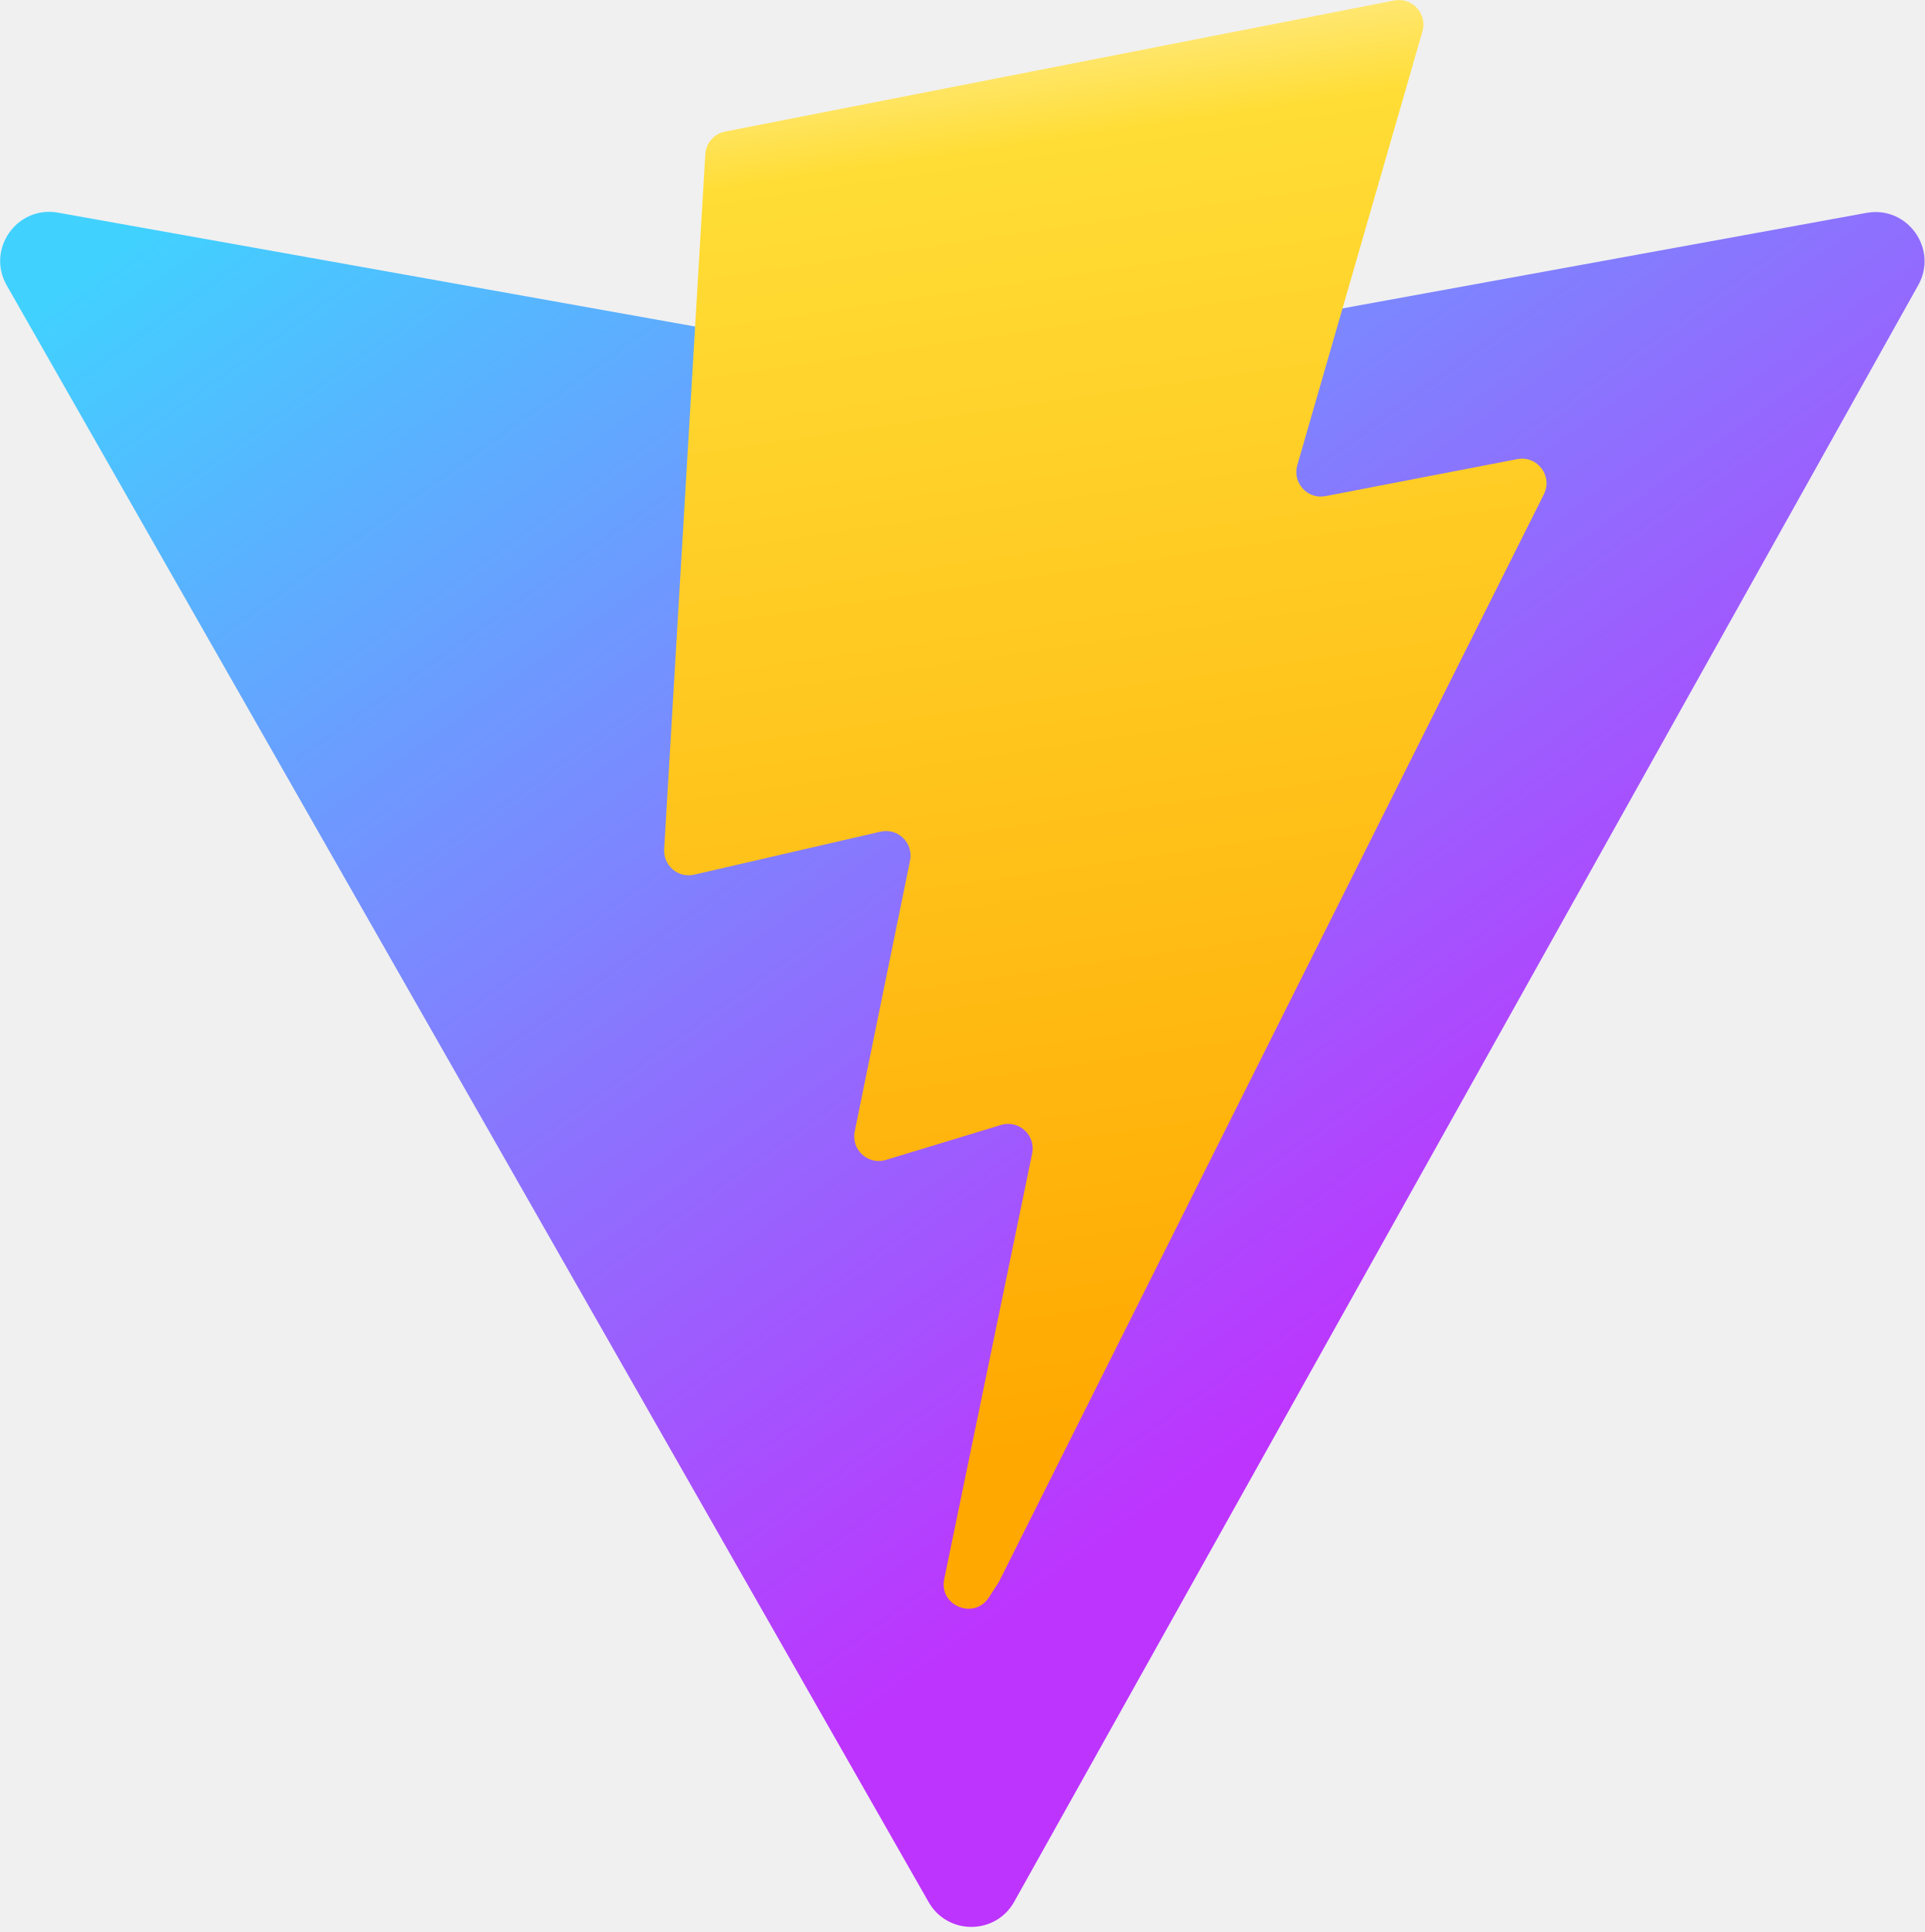
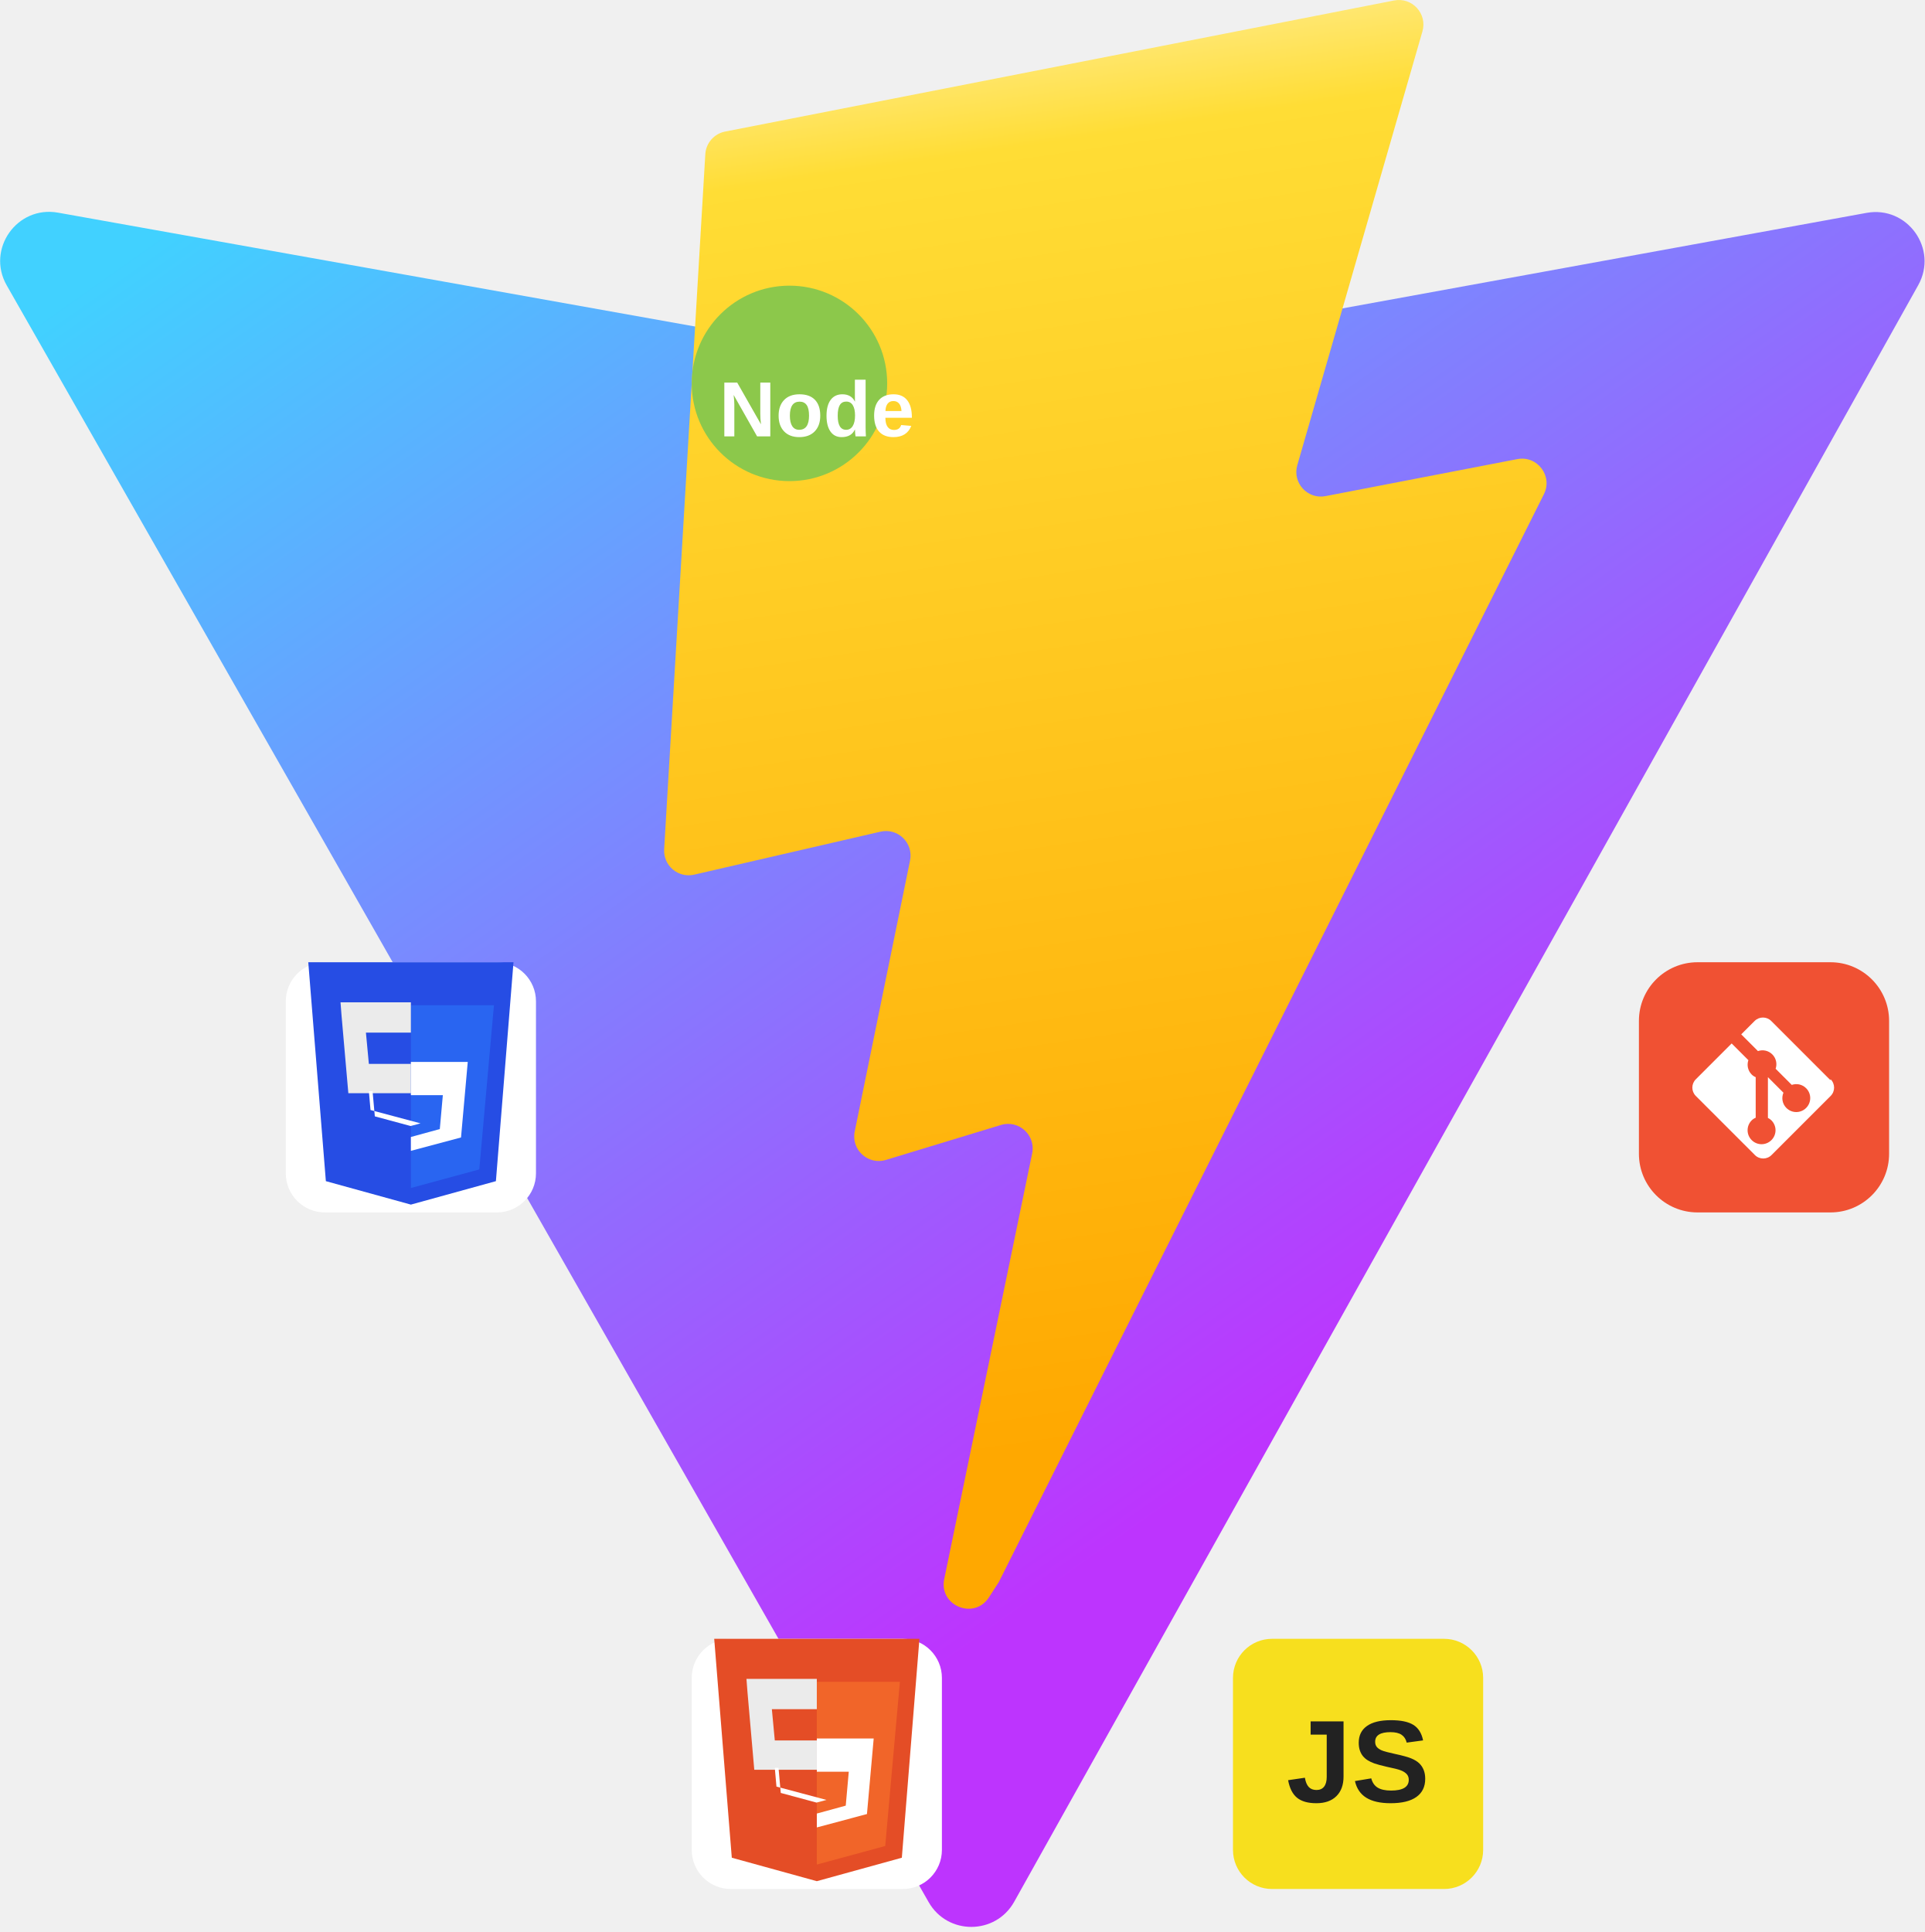
<svg xmlns="http://www.w3.org/2000/svg" aria-hidden="true" role="img" class="iconify iconify--logos" width="31.88" height="32" preserveAspectRatio="xMidYMid meet" viewBox="0 0 256 257">
-   <defs>
-     <linearGradient id="IconifyId1813088fe1fbc01fb466" x1="-.828%" x2="57.636%" y1="7.652%" y2="78.411%">
-       <stop offset="0%" stop-color="#41D1FF" />
+   ...restante do código...
+ 
+ <defs>
+     <linearGradient id="IconifyId1813088fe1fbc01fb466" x1="0%" x2="57.636%" y1="7.652%" y2="78.411%">
+       <stop offset="0%" stop-color="#41D1FF">
+ </stop>
      <stop offset="100%" stop-color="#BD34FE" />
    </linearGradient>
    <linearGradient id="IconifyId1813088fe1fbc01fb467" x1="43.376%" x2="50.316%" y1="2.242%" y2="89.03%">
-       <stop offset="0%" stop-color="#FFEA83" />
+       <stop offset="0%" stop-color="#FFEA83">
+ </stop>
      <stop offset="8.333%" stop-color="#FFDD35" />
      <stop offset="100%" stop-color="#FFA800" />
    </linearGradient>
  </defs>
-   <path fill="url(#IconifyId1813088fe1fbc01fb466)" d="M255.153 37.938L134.897 252.976c-2.483 4.44-8.862 4.466-11.382.048L.875 37.958c-2.746-4.814 1.371-10.646 6.827-9.67l120.385 21.517a6.537 6.537 0 0 0 2.322-.004l117.867-21.483c5.438-.991 9.574 4.796 6.877 9.62Z" />
-   <path fill="url(#IconifyId1813088fe1fbc01fb467)" d="M185.432.063L96.44 17.501a3.268 3.268 0 0 0-2.634 3.014l-5.474 92.456a3.268 3.268 0 0 0 3.997 3.378l24.777-5.718c2.318-.535 4.413 1.507 3.936 3.838l-7.361 36.047c-.495 2.426 1.782 4.5 4.151 3.78l15.304-4.649c2.372-.72 4.652 1.36 4.15 3.788l-11.698 56.621c-.732 3.542 3.979 5.473 5.943 2.437l1.313-2.028l72.516-144.72c1.215-2.423-.88-5.186-3.54-4.672l-25.505 4.922c-2.396.462-4.435-1.77-3.759-4.114l16.646-57.705c.677-2.35-1.37-4.583-3.769-4.113Z" />
+   <path fill="url(#IconifyId1813088fe1fbc01fb466)" d="M255.153 37.938L134.897 252.976c-2.483 4.44-8.862 4.466-11.382.048L.875 37.958c-2.746-4.814 1.371-10.646 6.827-9.67l120.385 21.517a6.537 6.537 0 0 0 2.322-.004l117.867-21.483c5.438-.991 9.574 4.796 6.877 9.62Z">
+   </path>
+   <path fill="url(#IconifyId1813088fe1fbc01fb467)" d="M185.432.063L96.44 17.501a3.268 3.268 0 0 0-2.634 3.014l-5.474 92.456a3.268 3.268 0 0 0 3.997 3.378l24.777-5.718c2.318-.535 4.413 1.507 3.936 3.838l-7.361 36.047c-.495 2.426 1.782 4.5 4.151 3.78l15.304-4.649c2.372-.72 4.652 1.36 4.15 3.788l-11.698 56.621c-.732 3.542 3.979 5.473 5.943 2.437l1.313-2.028l72.516-144.72c1.215-2.423-.88-5.186-3.54-4.672l-25.505 4.922c-2.396.462-4.435-1.77-3.759-4.114l16.646-57.705c.677-2.35-1.37-4.583-3.769-4.113Z">
+   </path>
+   <g transform="translate(218,128) scale(0.13)">
+     <filter id="shadow" x="-20%" y="-20%" width="140%" height="140%">
+       <feDropShadow dx="0" dy="2" stdDeviation="2" flood-color="#000" flood-opacity="0.2" />
+     </filter>
+     <rect width="256" height="256" rx="60" fill="#F05133" />
+     <path fill="#fff" d="M195.9 120.6l-60.5-60.5c-4.7-4.7-12.3-4.7-17 0l-13.7 13.7 17.1 17.1c5-1.7 10.7-0.6 14.7 3.4 4 4 5.1 9.7 3.4 14.7l16.5 16.5c5-1.7 10.7-0.6 14.7 3.4 5.6 5.6 5.6 14.6 0 20.2-5.6 5.6-14.6 5.6-20.2 0-4.2-4.2-5.2-10.4-3-15.6l-15.9-15.9v41.7c1.3 0.6 2.5 1.4 3.6 2.5 5.6 5.6 5.6 14.6 0 20.2-5.6 5.6-14.6 5.6-20.2 0-5.6-5.6-5.6-14.6 0-20.2 1.2-1.2 2.6-2.1 4.1-2.7v-41.5c-1.5-0.6-2.9-1.5-4.1-2.7-4-4-5.1-9.7-3.4-14.7l-17.1-17.1-36.7 36.7c-4.7 4.7-4.7 12.3 0 17l60.5 60.5c4.7 4.7 12.3 4.7 17 0l60.5-60.5c4.7-4.7 4.7-12.3 0-17z" />
+   </g>
+   <g transform="translate(164,218) scale(0.13)">
+     <filter id="shadow" x="-20%" y="-20%" width="140%" height="140%">
+       <feDropShadow dx="0" dy="2" stdDeviation="2" flood-color="#000" flood-opacity="0.2" />
+     </filter>
+     <rect width="256" height="256" rx="40" fill="#F7DF1E" />
+     <text x="50%" y="65%" text-anchor="middle" font-size="120" font-family="Arial, Helvetica, sans-serif" fill="#222" font-weight="bold">JS</text>
+   </g>
+   <g transform="translate(92,218) scale(0.13)">
+     <filter id="shadow" x="-20%" y="-20%" width="140%" height="140%">
+       <feDropShadow dx="0" dy="2" stdDeviation="2" flood-color="#000" flood-opacity="0.2" />
+     </filter>
+     <rect width="256" height="256" rx="40" fill="#fff" />
+     <path fill="#E44D26" d="M41 224L23 0h210l-18 224-87 24" />
+     <path fill="#F16529" d="M128 231l70-19 15-168H128" />
+     <path fill="#EBEBEB" d="M128 104H85l-3-32h46V41H56l1 13 7 80h64z" />
+     <path fill="#fff" d="M128 167.5l-.2.1-36.7-9.9-2.3-25.7H85l1.7 19.2 51.3 13.7.1-.1z" />
+     <path fill="#fff" d="M128 104v32h32.7l-3.1 34.7-29.6 8.1v14.2l51.3-13.7 6.9-77.3H128z" />
+   </g>
+   <g transform="translate(38,128) scale(0.13)">
+     <filter id="shadow" x="-20%" y="-20%" width="140%" height="140%">
+       <feDropShadow dx="0" dy="2" stdDeviation="2" flood-color="#000" flood-opacity="0.2" />
+     </filter>
+     <rect width="256" height="256" rx="40" fill="#fff" />
+     <path fill="#264DE4" d="M41 224L23 0h210l-18 224-87 24" />
+     <path fill="#2965F1" d="M128 231l70-19 15-168H128" />
+     <path fill="#EBEBEB" d="M128 104H85l-3-32h46V41H56l1 13 7 80h64z" />
+     <path fill="#fff" d="M128 167.5l-.2.1-36.7-9.9-2.3-25.7H85l1.7 19.2 51.3 13.7.1-.1z" />
+     <path fill="#fff" d="M128 104v32h32.7l-3.1 34.7-29.6 8.1v14.2l51.3-13.7 6.9-77.3H128z" />
+   </g>
+   <g transform="translate(92,38) scale(0.13)">
+     <filter id="shadow" x="-20%" y="-20%" width="140%" height="140%">
+       <feDropShadow dx="0" dy="2" stdDeviation="2" flood-color="#000" flood-opacity="0.2" />
+     </filter>
+     <ellipse cx="100" cy="100" rx="100" ry="100" fill="#8CC84B" />
+     <text x="50%" y="60%" text-anchor="middle" font-size="80" font-family="Arial, Helvetica, sans-serif" fill="#fff" font-weight="bold">Node</text>
+   </g>
</svg>
